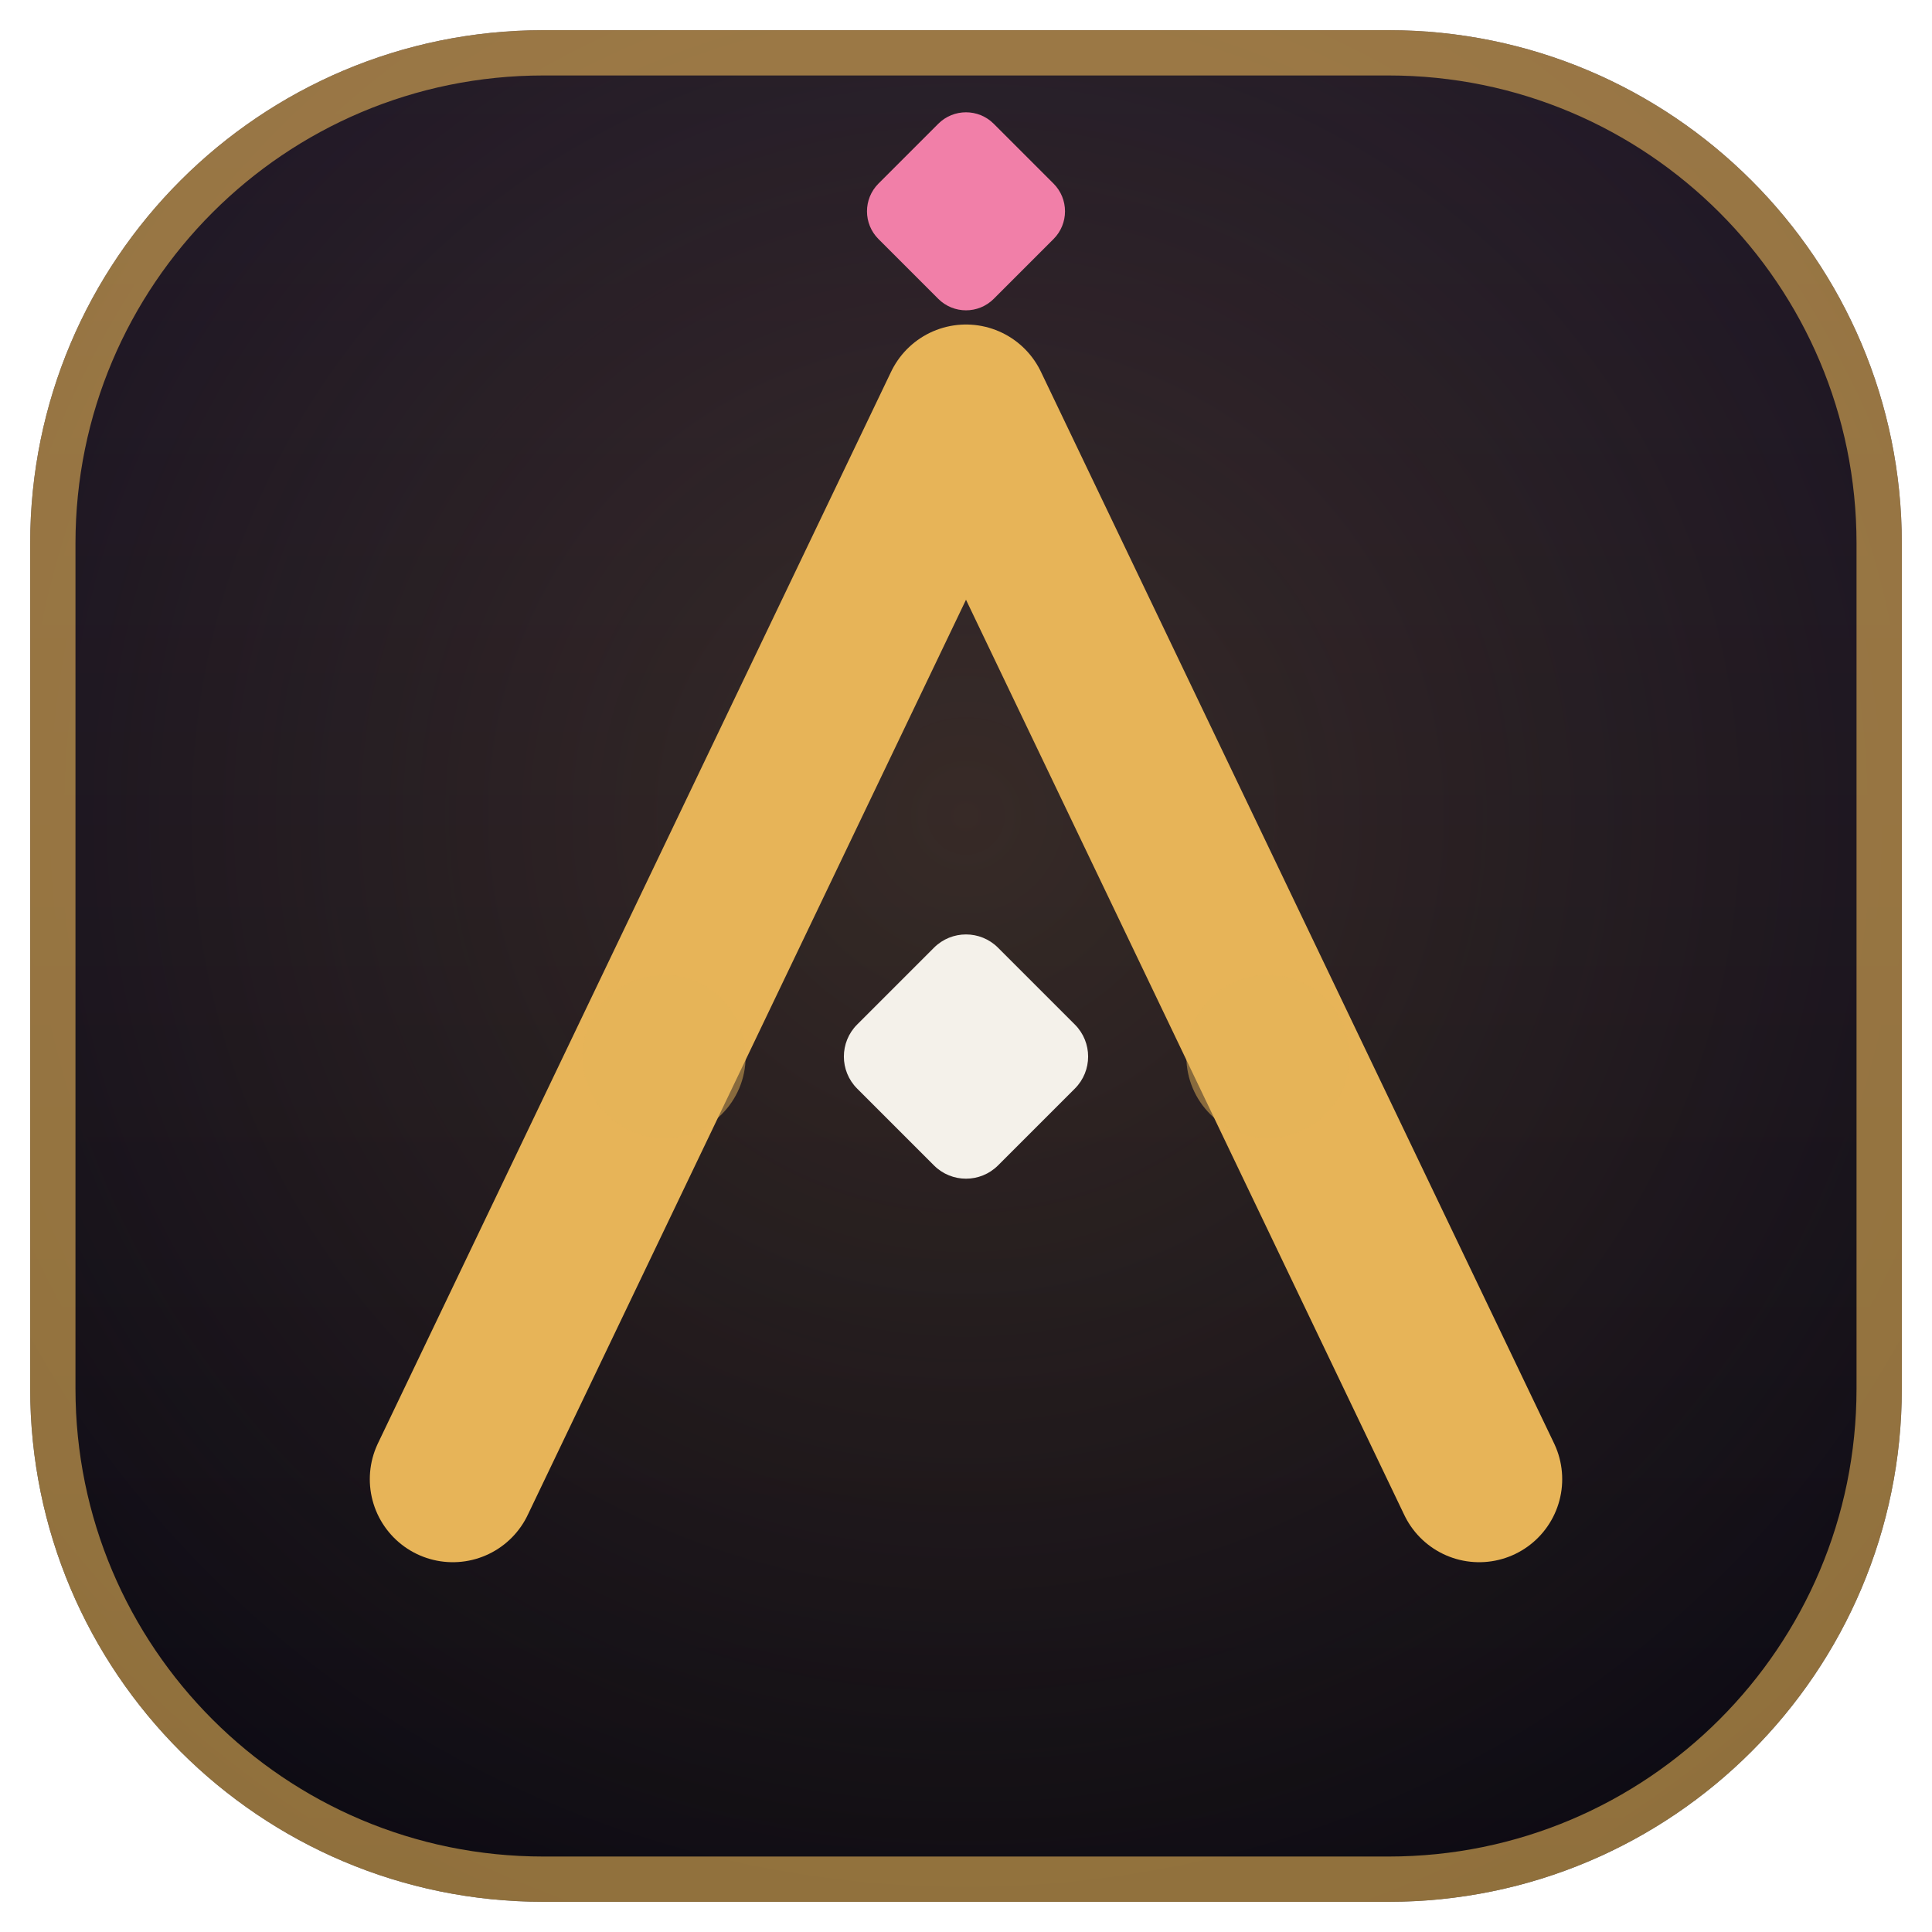
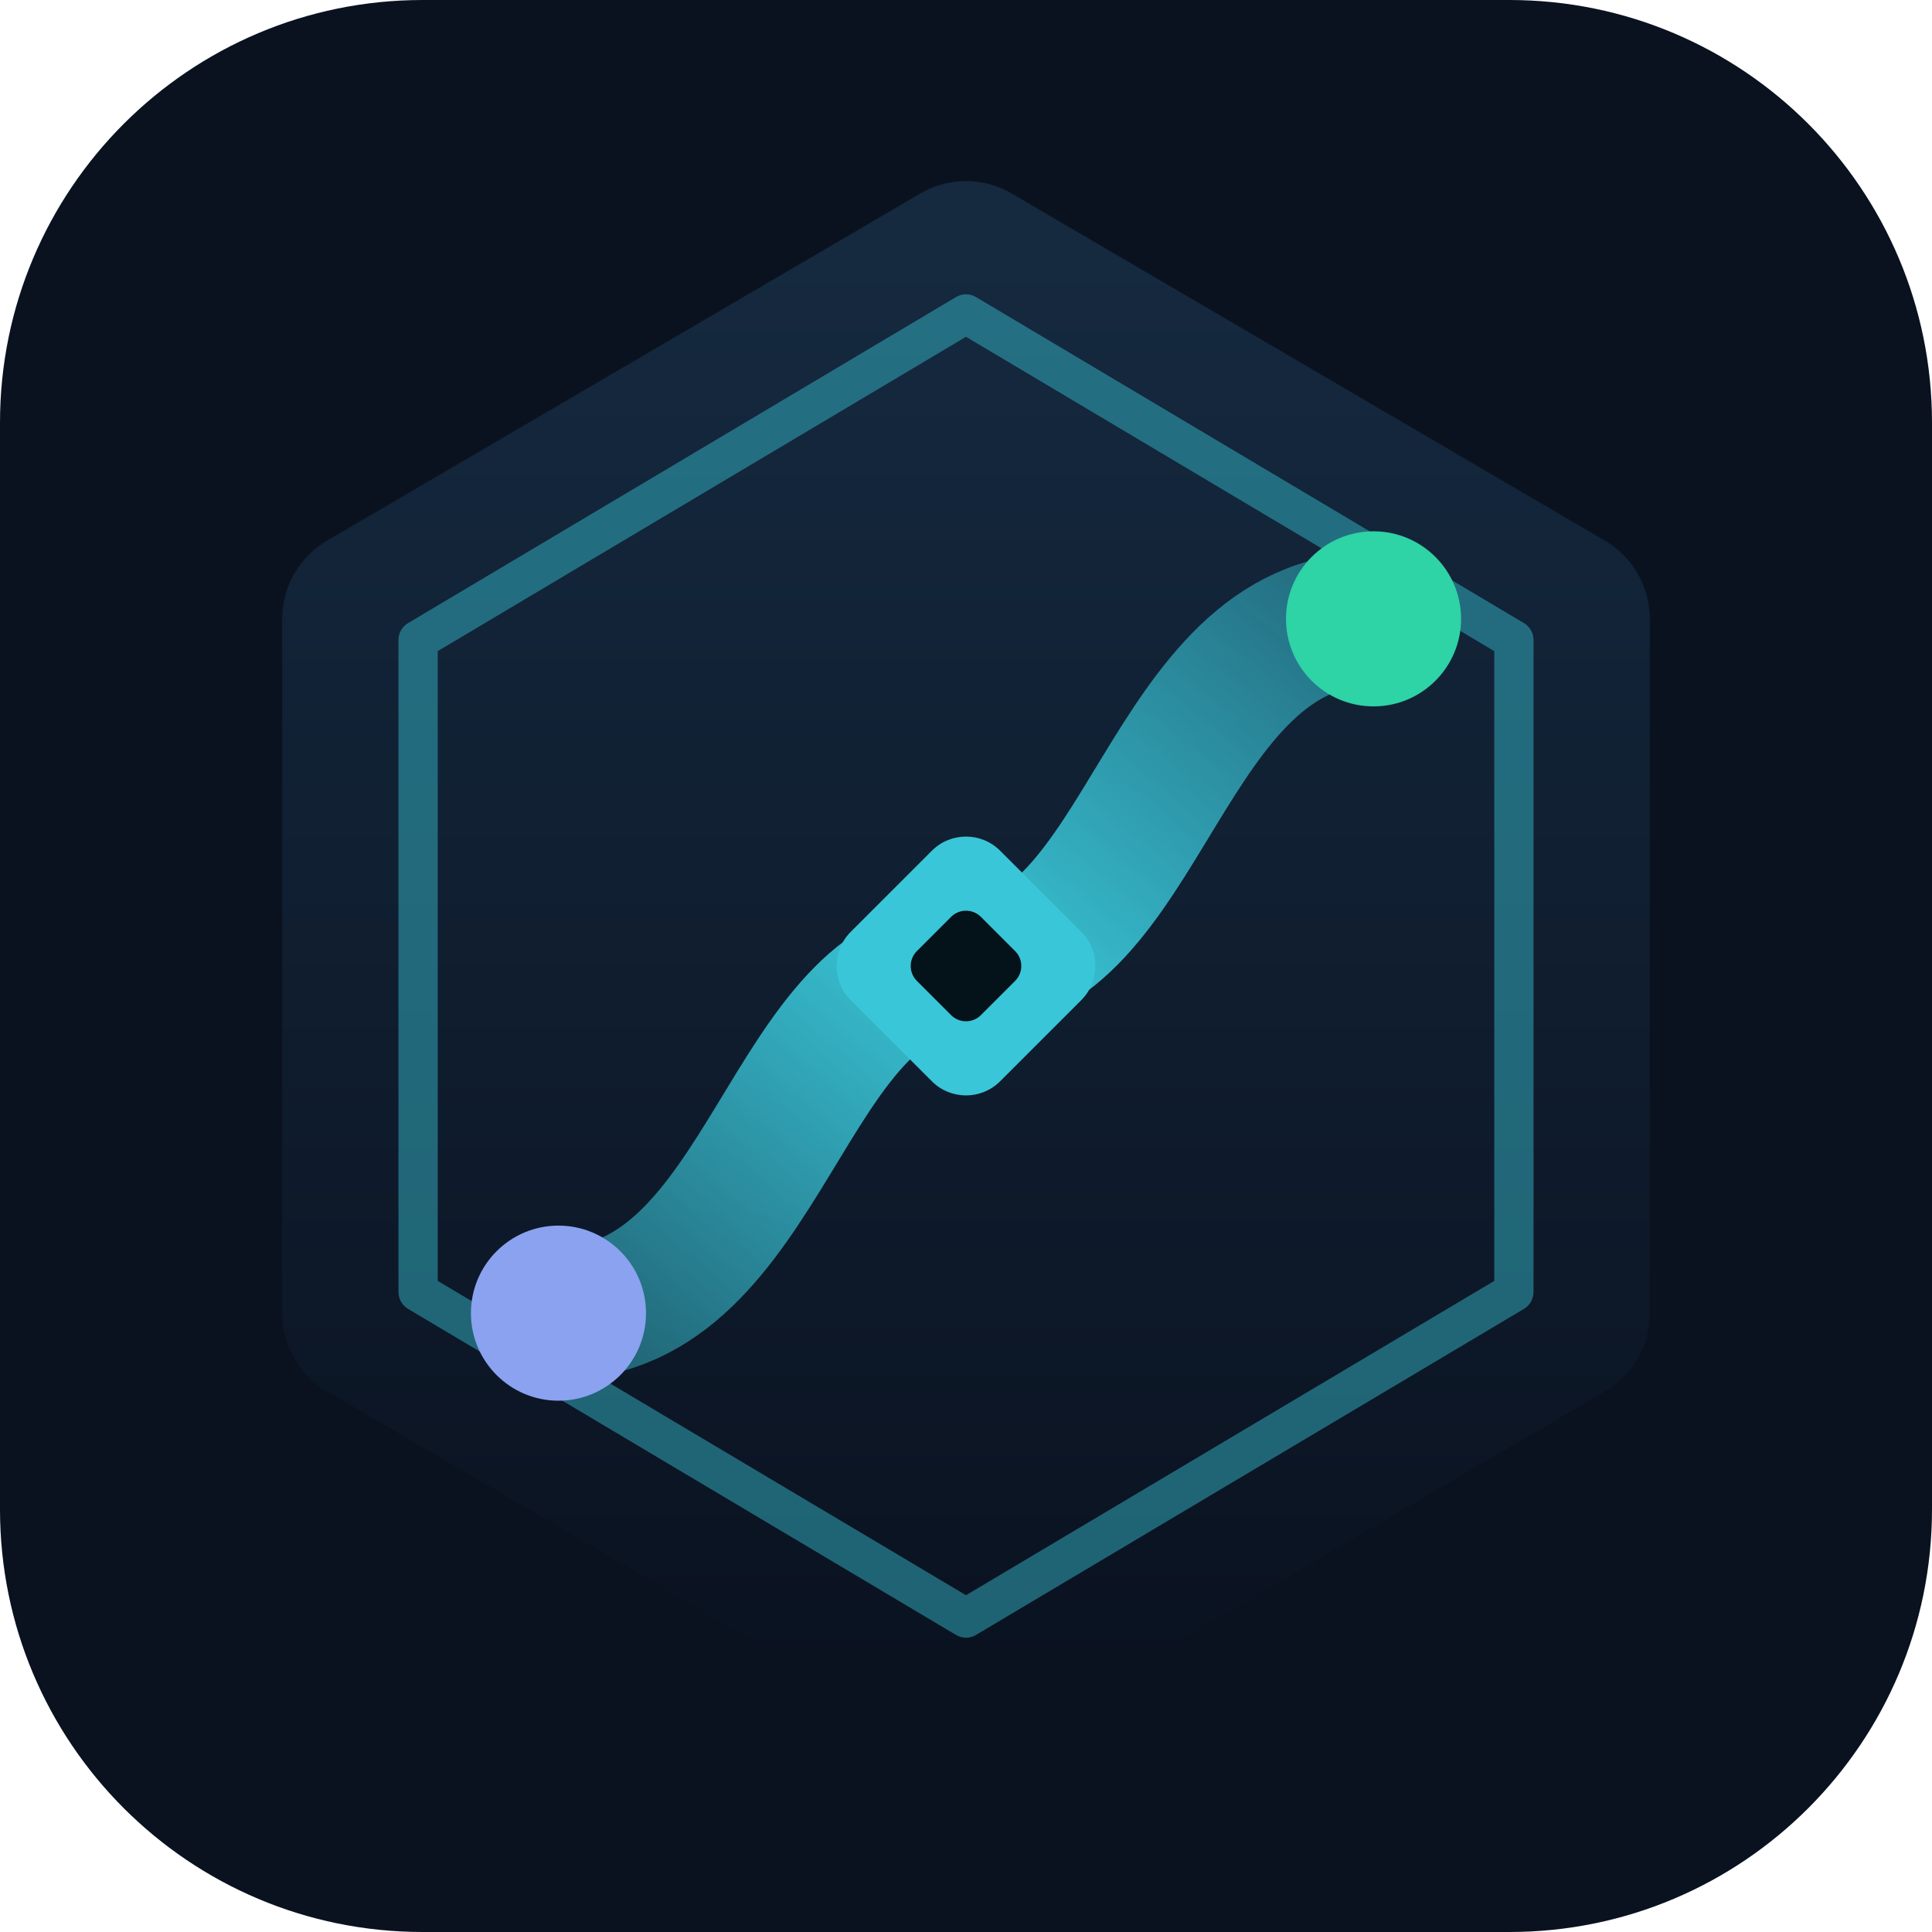
<svg xmlns="http://www.w3.org/2000/svg" viewBox="0 0 64 64">
  <defs>
    <linearGradient id="plate" x1="0" y1="0" x2="0" y2="1">
-       <stop offset="0" stop-color="#1C1526" />
-       <stop offset="1" stop-color="#0C0A12" />
+       <stop offset="0" stop-color="#15293F" />
+       <stop offset="1" stop-color="#0A1220" />
    </linearGradient>
-     <linearGradient id="beam" x1="0" y1="0" x2="1" y2="0">
-       <stop offset="0" stop-color="#E7B458" stop-opacity="0.3" />
-       <stop offset="0.5" stop-color="#E7B458" />
-       <stop offset="1" stop-color="#E7B458" stop-opacity="0.3" />
+     <linearGradient id="rail" x1="0" y1="1" x2="1" y2="0">
+       <stop offset="0" stop-color="#39C6D8" stop-opacity="0.45" />
+       <stop offset="0.5" stop-color="#39C6D8" />
+       <stop offset="1" stop-color="#39C6D8" stop-opacity="0.45" />
    </linearGradient>
-     <radialGradient id="glow" cx="0.5" cy="0.42" r="0.65">
-       <stop offset="0" stop-color="#E7B458" stop-opacity="0.16" />
-       <stop offset="1" stop-color="#E7B458" stop-opacity="0" />
-     </radialGradient>
  </defs>
-   <rect x="1" y="1" width="62" height="62" rx="17" fill="url(#plate)" />
-   <rect x="1" y="1" width="62" height="62" rx="17" fill="url(#glow)" />
-   <rect x="1.75" y="1.75" width="60.5" height="60.5" rx="16.25" fill="none" stroke="#E7B458" stroke-opacity="0.6" stroke-width="1.5" />
-   <path d="M15 49 L32 13.5 L49 49" fill="none" stroke="#E7B458" stroke-width="5.5" stroke-linecap="round" stroke-linejoin="round" />
-   <path d="M22 35 H42" stroke="url(#beam)" stroke-width="3.2" stroke-linecap="round" />
-   <circle cx="22" cy="35" r="2.7" fill="#E7B458" fill-opacity="0.5" />
-   <circle cx="42" cy="35" r="2.7" fill="#E7B458" fill-opacity="0.5" />
-   <rect x="28.7" y="31.7" width="6.6" height="6.6" rx="1.5" transform="rotate(45 32 35)" fill="#F4F1EA" />
-   <rect x="29.3" y="4.3" width="5.4" height="5.4" rx="1.3" transform="rotate(45 32 7)" fill="#F17FA8" />
+   <rect width="64" height="64" rx="14" fill="#0A1220" />
+   <path d="M32 9 L51.65 20.5 L51.65 43.5 L32 55 L12.35 43.5 L12.35 20.5 Z" fill="url(#plate)" stroke="url(#plate)" stroke-width="6" stroke-linejoin="round" />
+   <path d="M32 10.4 L50.15 21.2 L50.15 42.8 L32 53.6 L13.85 42.8 L13.85 21.2 Z" fill="none" stroke="#39C6D8" stroke-opacity="0.45" stroke-width="1.3" stroke-linejoin="round" />
+   <path d="M18.5 43.5 C 25.5 43.5, 26 32, 32 32 C 38 32, 38.5 20.5, 45.5 20.5" fill="none" stroke="url(#rail)" stroke-width="4.4" stroke-linecap="round" />
+   <circle cx="18.5" cy="43.5" r="2.9" fill="#8AA2F0" />
+   <rect x="28.5" y="28.5" width="7" height="7" rx="1.6" transform="rotate(45 32 32)" fill="#39C6D8" />
+   <rect x="30.5" y="30.5" width="3" height="3" rx="0.7" transform="rotate(45 32 32)" fill="#04121A" />
+   <circle cx="45.5" cy="20.5" r="2.9" fill="#2ED3A6" />
</svg>
